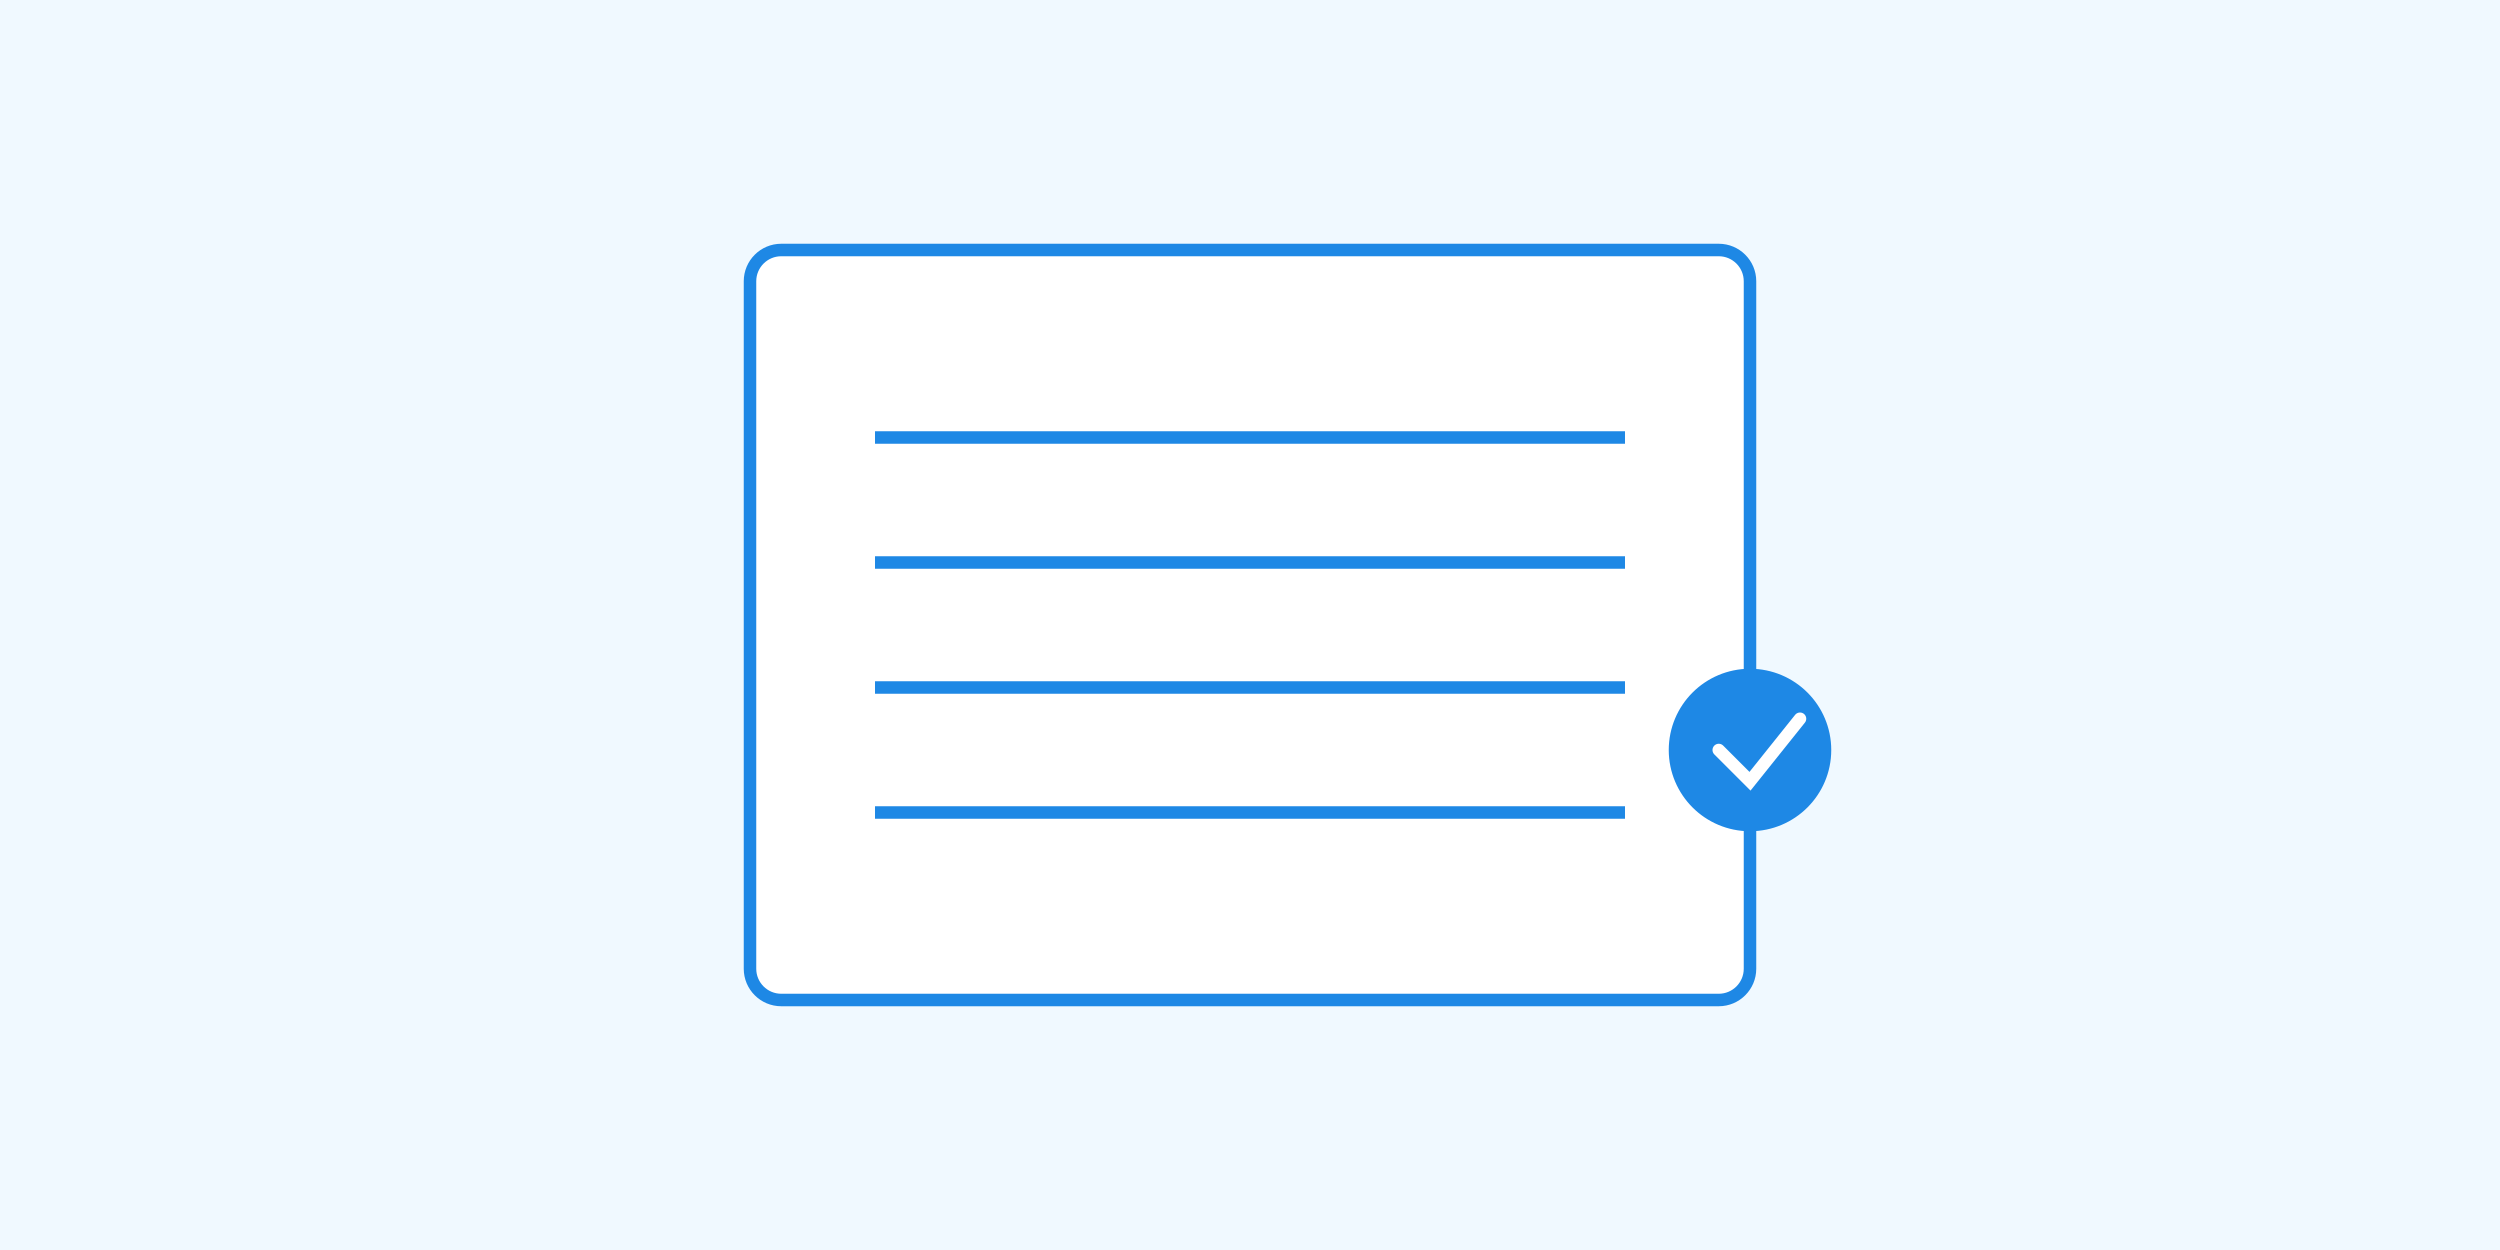
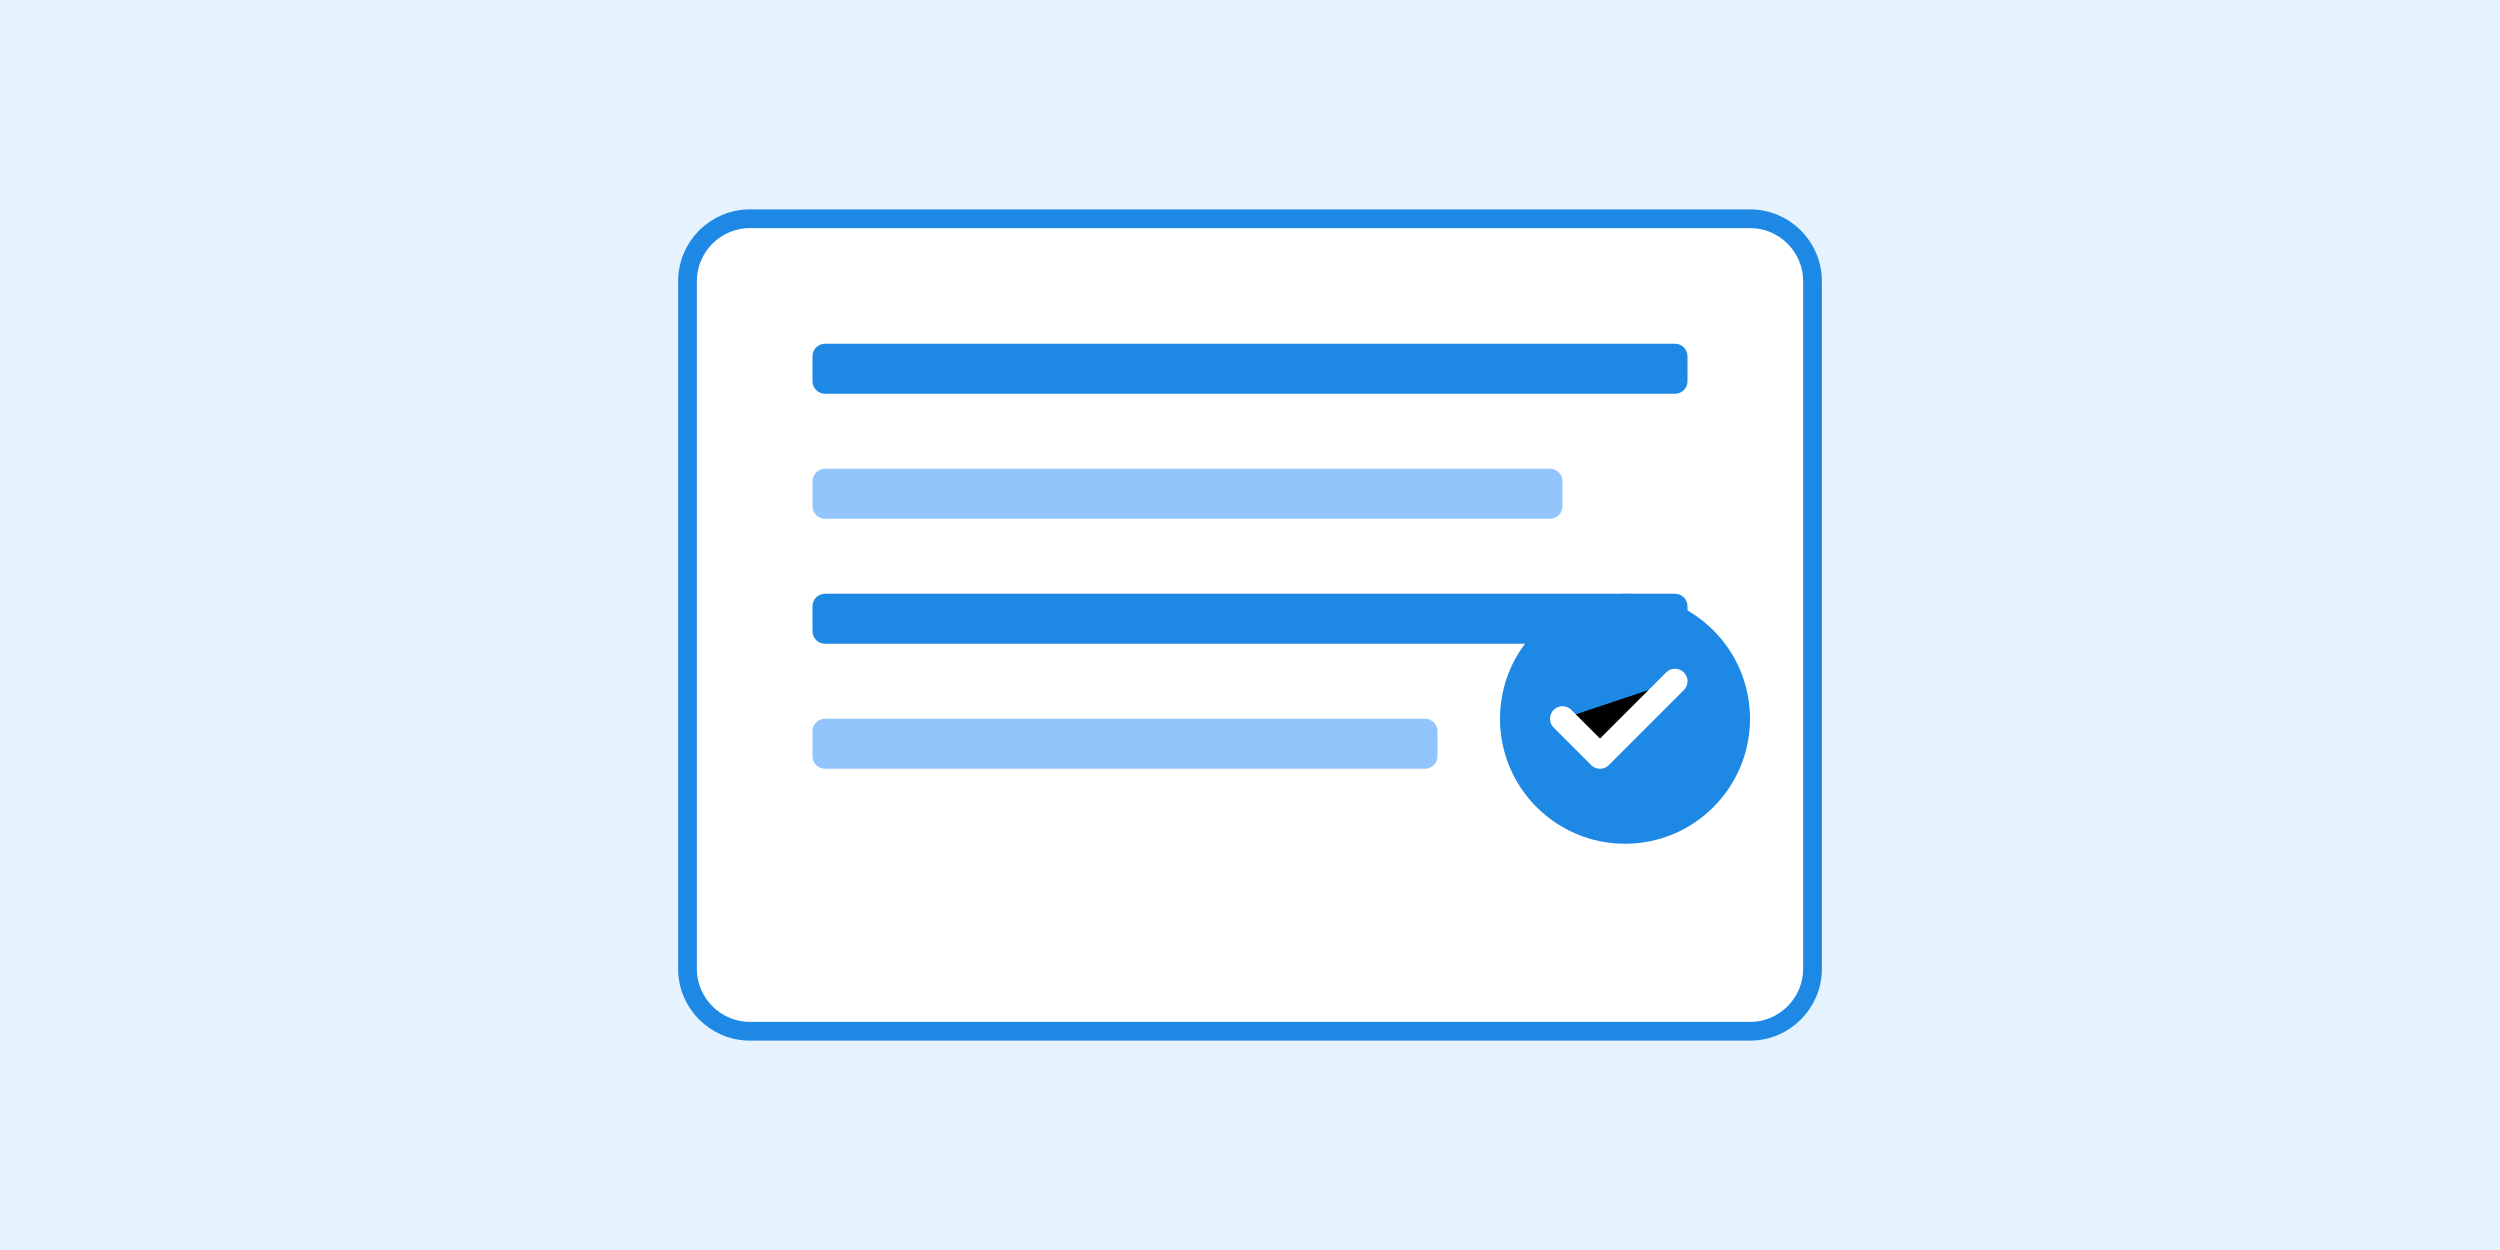
<svg xmlns="http://www.w3.org/2000/svg" viewBox="0 0 400 200">
-   <rect width="400" height="200" fill="#f0f9ff" />
-   <g fill="none" stroke="#1e88e5" stroke-width="2">
-     <rect x="120" y="40" width="160" height="120" rx="5" fill="white" />
-     <line x1="140" y1="70" x2="260" y2="70" />
-     <line x1="140" y1="90" x2="260" y2="90" />
-     <line x1="140" y1="110" x2="260" y2="110" />
-     <line x1="140" y1="130" x2="260" y2="130" />
-     <circle cx="280" cy="120" r="12" fill="#1e88e5" />
-     <path d="M275 120 L280 125 L288 115" stroke="white" stroke-width="2" stroke-linecap="round" />
+   <rect width="400" height="200" fill="#e6f3ff" />
+   <g>
+     <rect x="110" y="35" width="180" height="130" rx="10" fill="#ffffff" stroke="#1e88e5" stroke-width="3" />
+     <rect x="130" y="55" width="140" height="8" rx="2" fill="#1e88e5" />
+     <rect x="130" y="75" width="120" height="8" rx="2" fill="#93c5fd" />
+     <rect x="130" y="95" width="140" height="8" rx="2" fill="#1e88e5" />
+     <rect x="130" y="115" width="100" height="8" rx="2" fill="#93c5fd" />
+     <g transform="translate(260, 115)">
+       <circle cx="0" cy="0" r="20" fill="#1e88e5" />
+       <path d="M-10, 0 L-4, 6 L8, -6" stroke="#ffffff" stroke-width="4" stroke-linecap="round" stroke-linejoin="round" />
+     </g>
  </g>
</svg>
